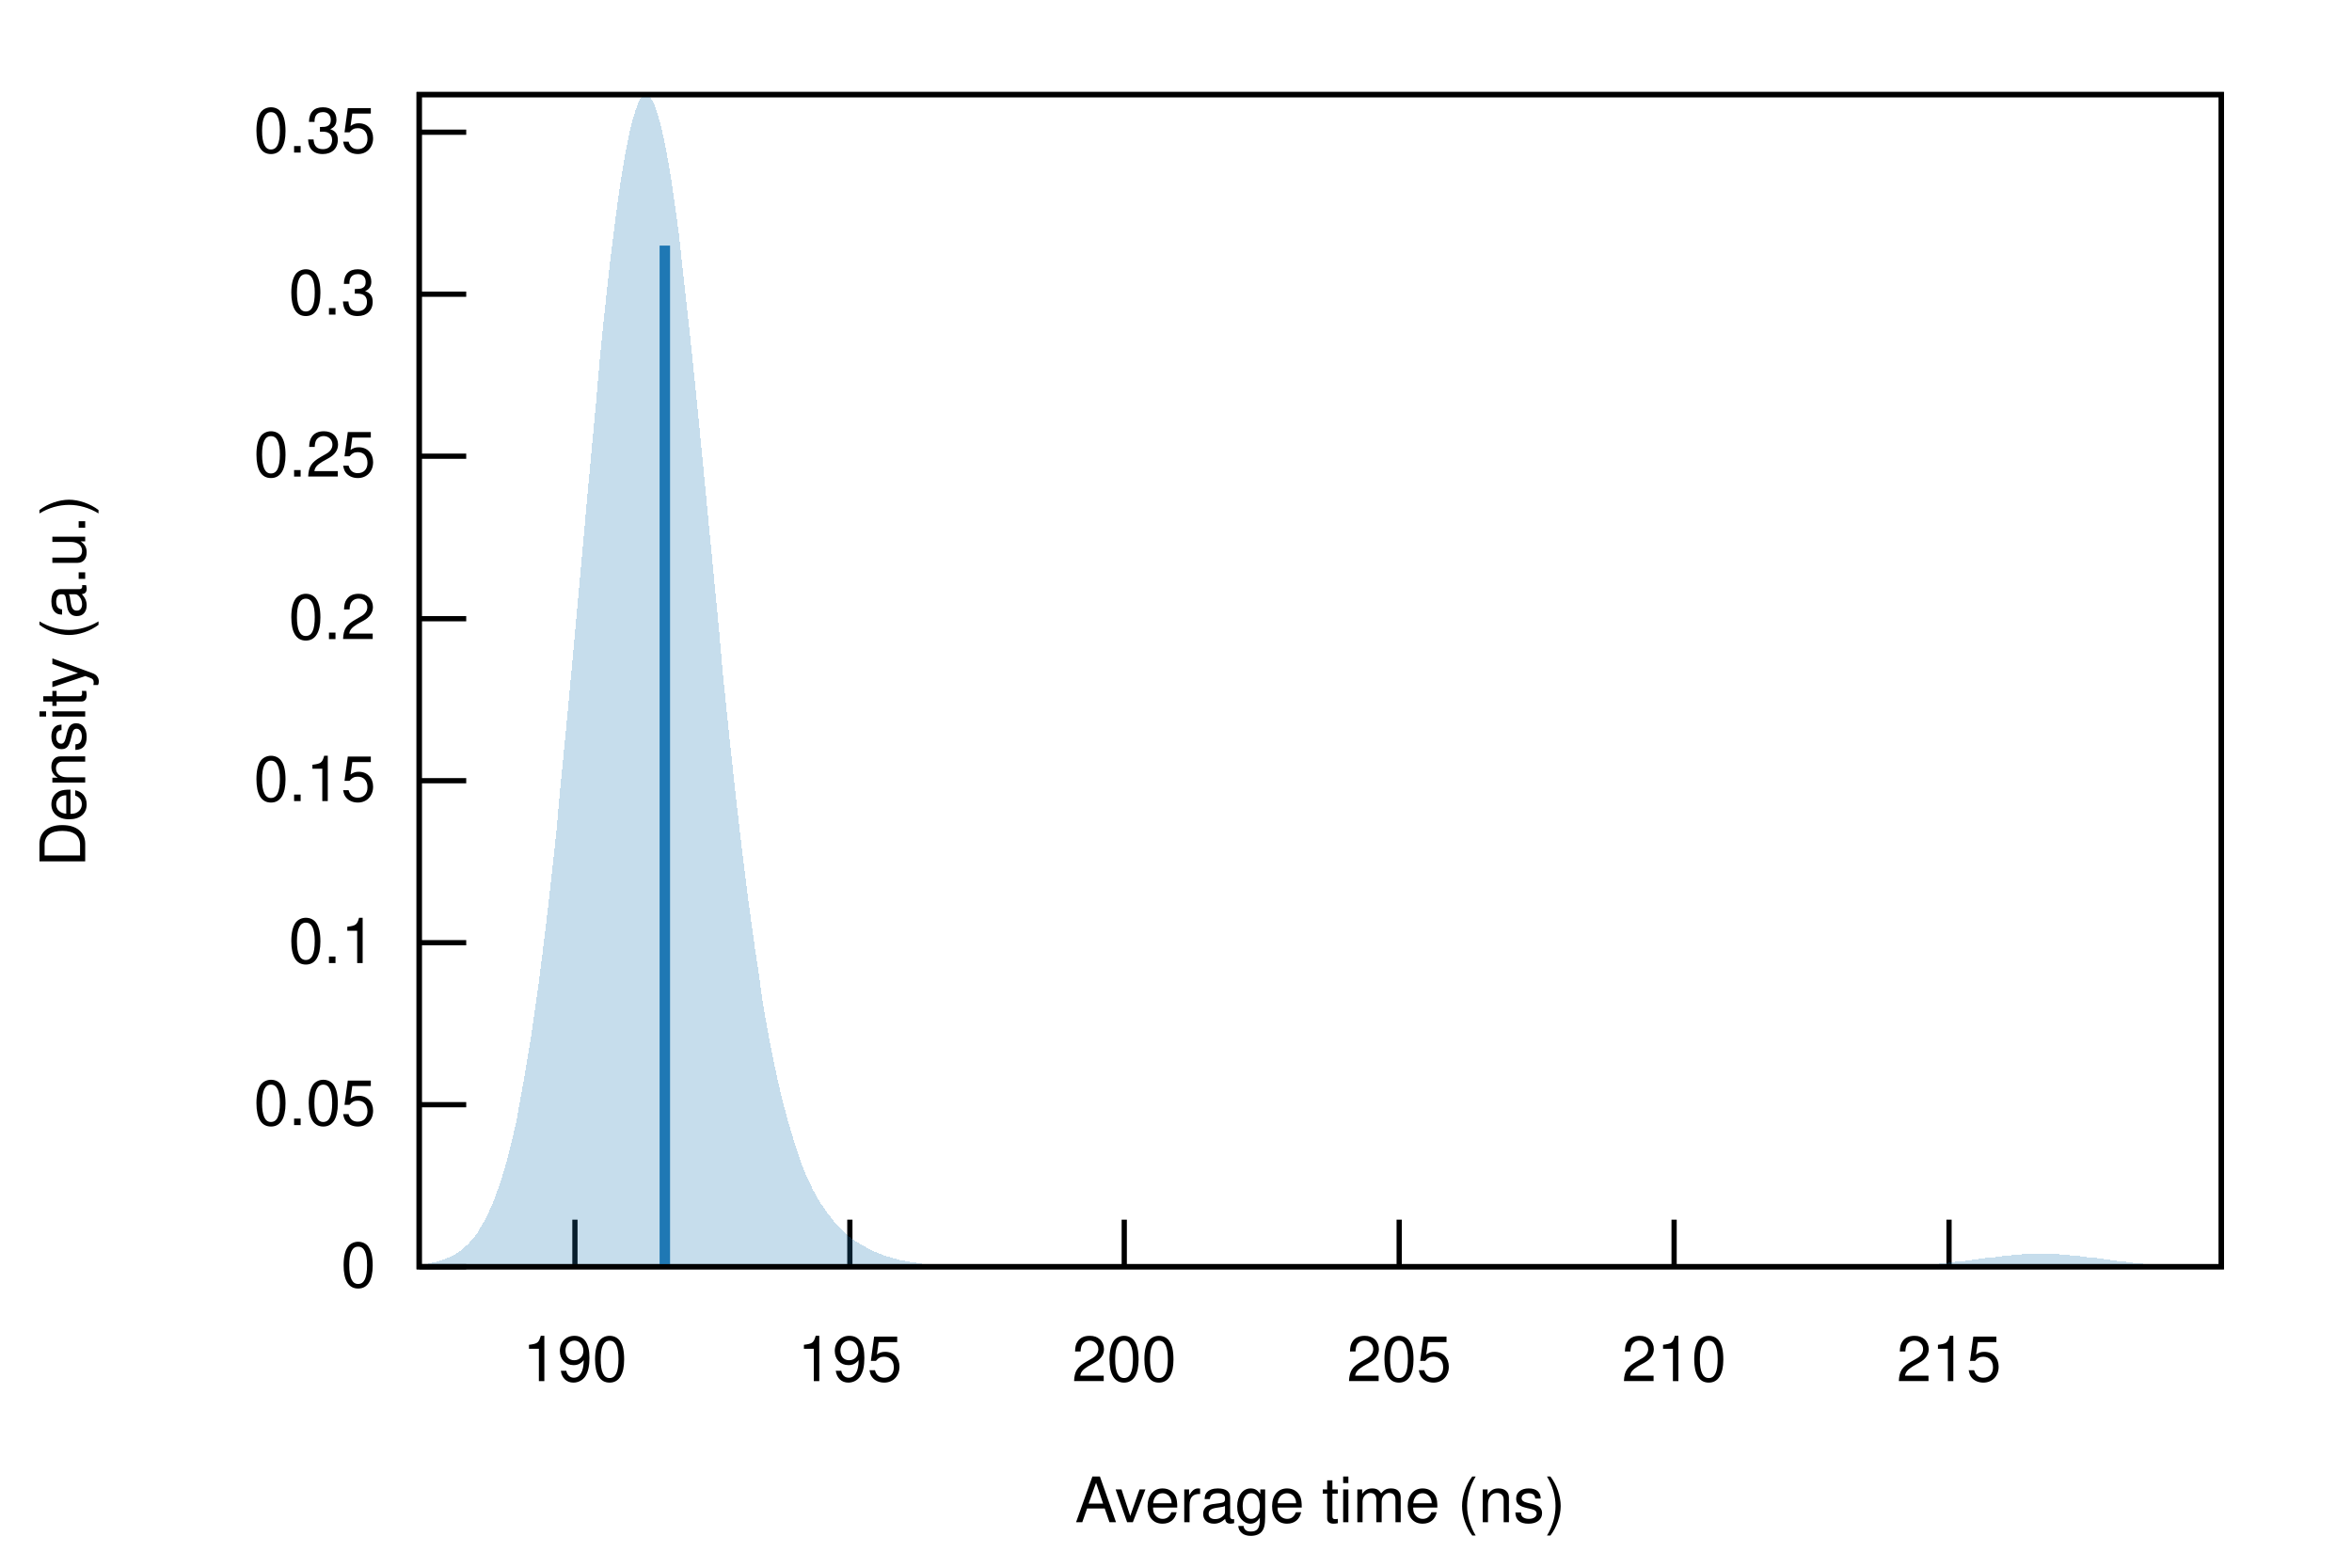
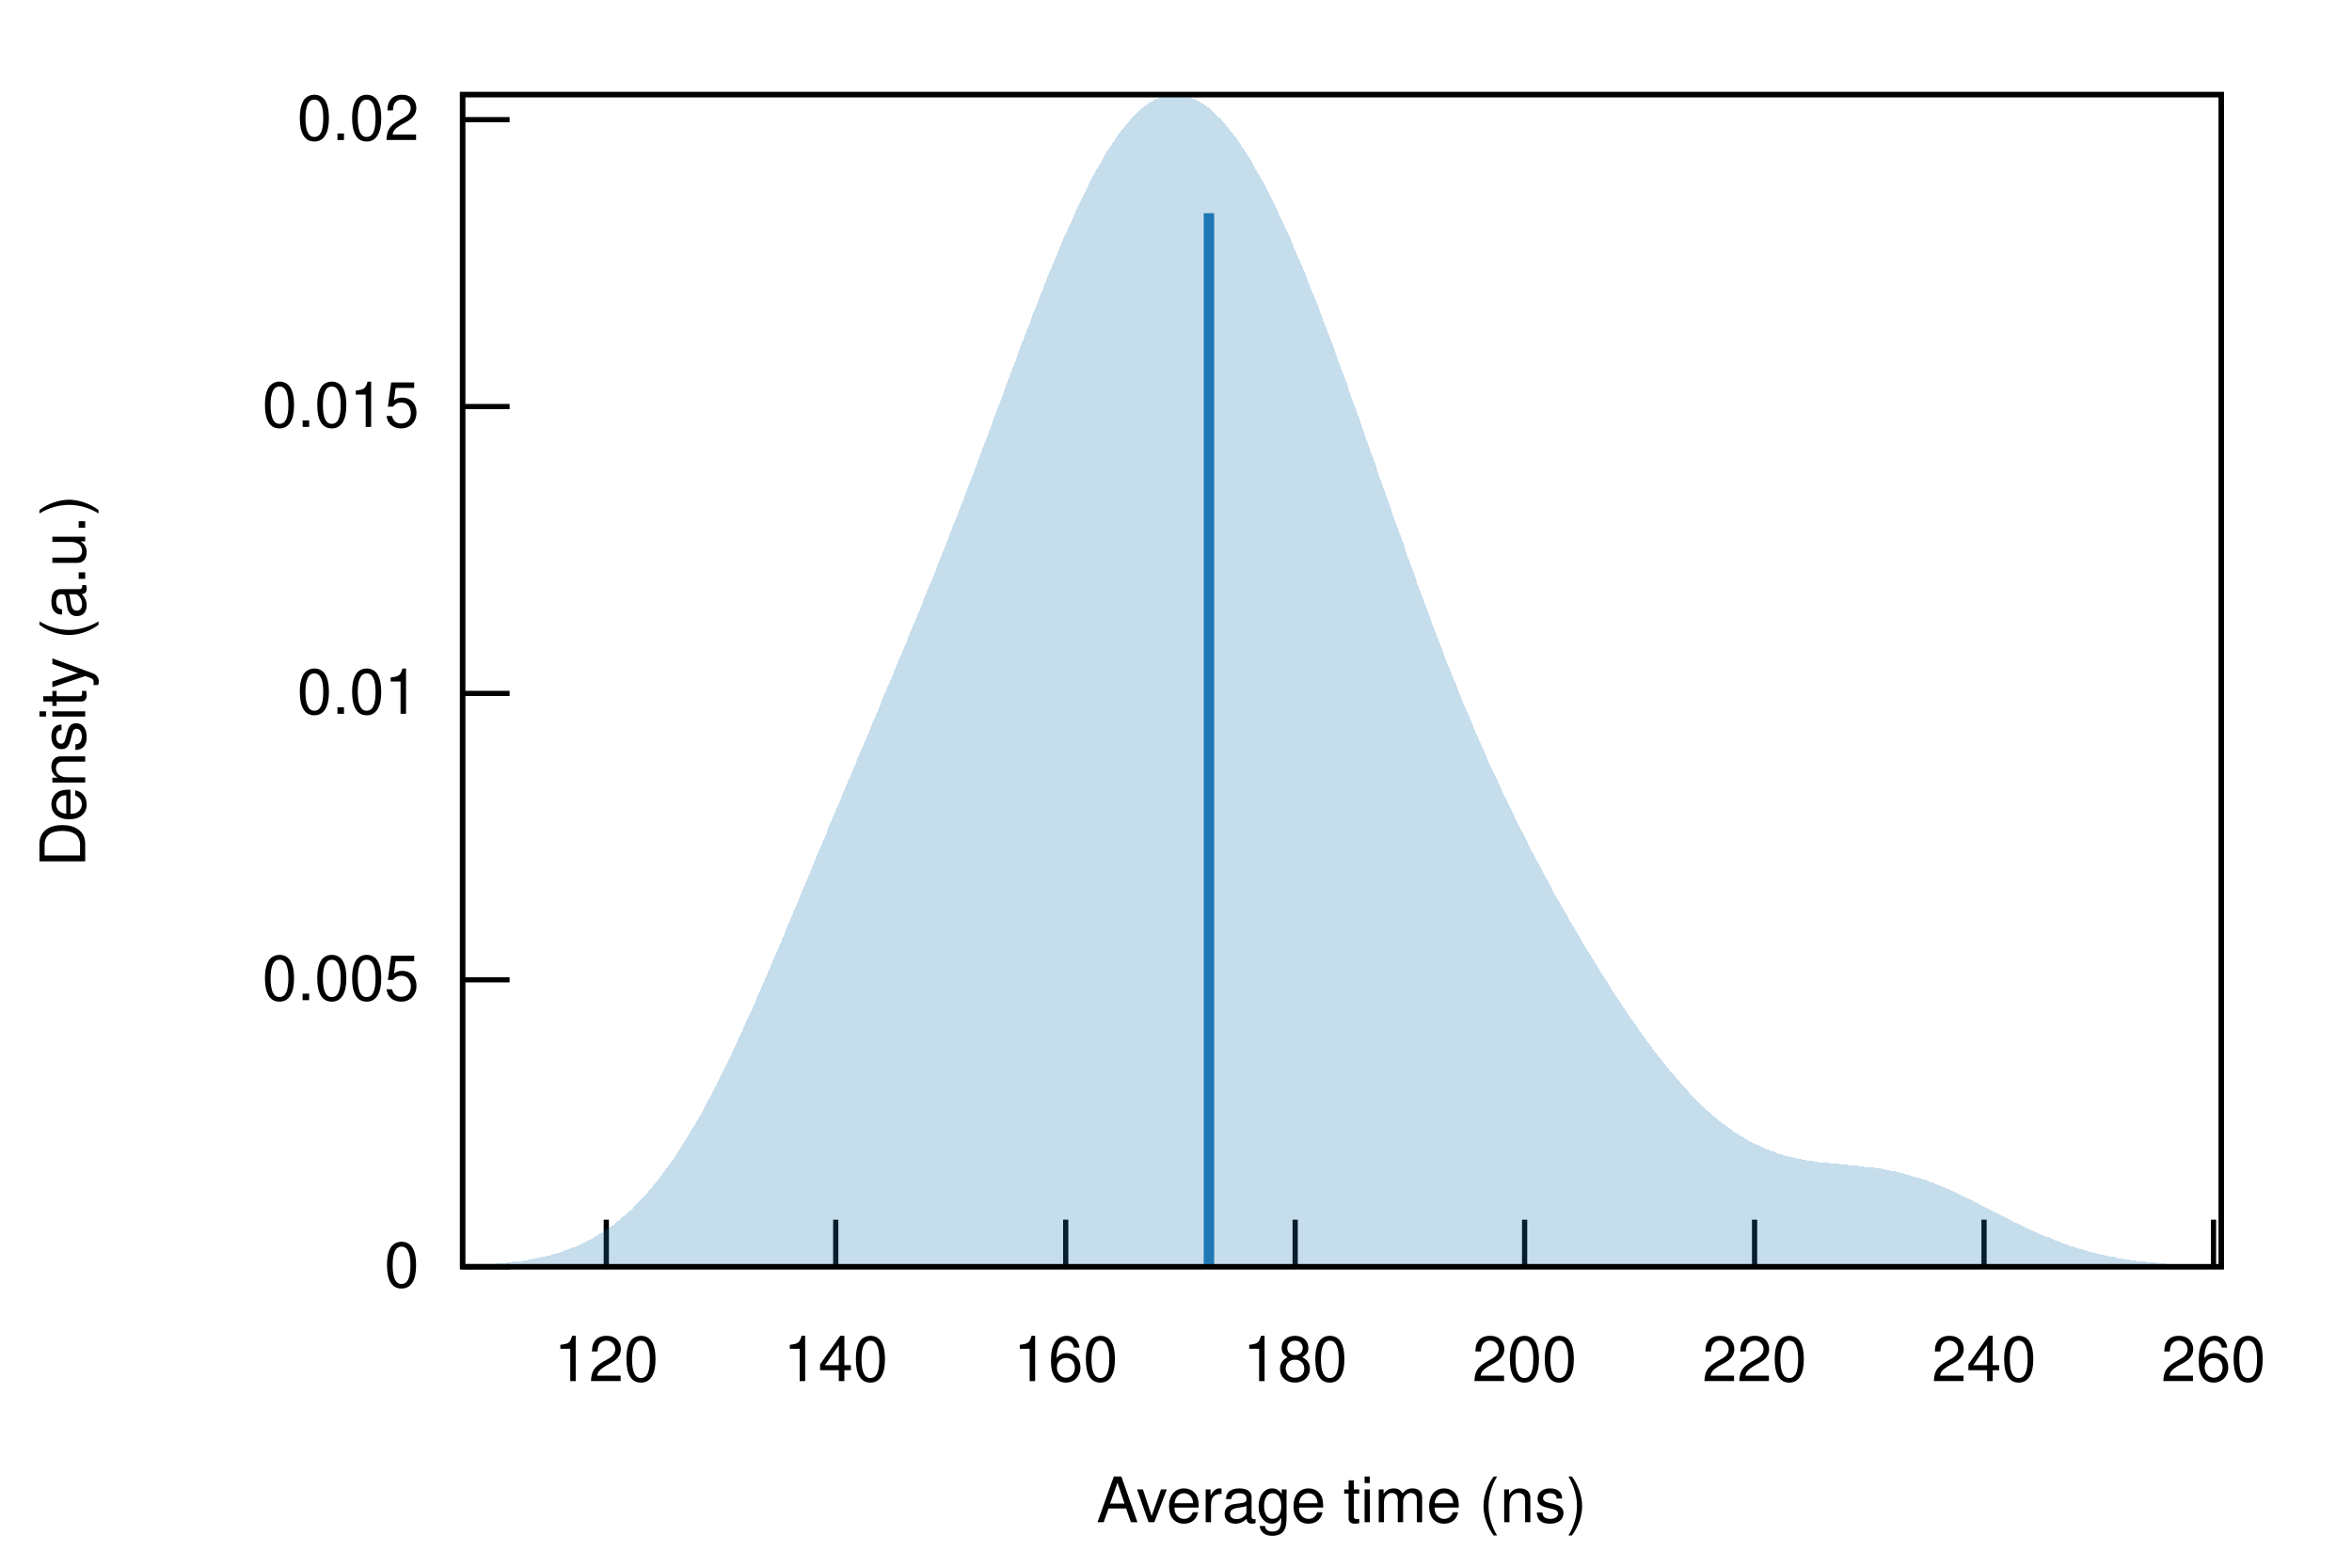
<svg xmlns="http://www.w3.org/2000/svg" xmlns:xlink="http://www.w3.org/1999/xlink" viewBox="0 0 450 300">
  <g id="gnuplot_canvas">
    <rect x="0" y="0" width="450" height="300" fill="none" />
    <defs>
      <circle id="gpDot" r="0.5" stroke-width="0.5" />
      <path id="gpPt0" stroke-width="0.222" stroke="currentColor" d="M-1,0 h2 M0,-1 v2" />
      <path id="gpPt1" stroke-width="0.222" stroke="currentColor" d="M-1,-1 L1,1 M1,-1 L-1,1" />
      <path id="gpPt2" stroke-width="0.222" stroke="currentColor" d="M-1,0 L1,0 M0,-1 L0,1 M-1,-1 L1,1 M-1,1 L1,-1" />
      <rect id="gpPt3" stroke-width="0.222" stroke="currentColor" x="-1" y="-1" width="2" height="2" />
      <rect id="gpPt4" stroke-width="0.222" stroke="currentColor" fill="currentColor" x="-1" y="-1" width="2" height="2" />
      <circle id="gpPt5" stroke-width="0.222" stroke="currentColor" cx="0" cy="0" r="1" />
      <use xlink:href="#gpPt5" id="gpPt6" fill="currentColor" stroke="none" />
      <path id="gpPt7" stroke-width="0.222" stroke="currentColor" d="M0,-1.33 L-1.33,0.67 L1.33,0.67 z" />
      <use xlink:href="#gpPt7" id="gpPt8" fill="currentColor" stroke="none" />
      <use xlink:href="#gpPt7" id="gpPt9" stroke="currentColor" transform="rotate(180)" />
      <use xlink:href="#gpPt9" id="gpPt10" fill="currentColor" stroke="none" />
      <use xlink:href="#gpPt3" id="gpPt11" stroke="currentColor" transform="rotate(45)" />
      <use xlink:href="#gpPt11" id="gpPt12" fill="currentColor" stroke="none" />
      <path id="gpPt13" stroke-width="0.222" stroke="currentColor" d="M0,1.330 L1.265,0.411 L0.782,-1.067 L-0.782,-1.076 L-1.265,0.411 z" />
      <use xlink:href="#gpPt13" id="gpPt14" fill="currentColor" stroke="none" />
      <filter id="textbox" filterUnits="objectBoundingBox" x="0" y="0" height="1" width="1">
        <feFlood flood-color="white" flood-opacity="1" result="bgnd" />
        <feComposite in="SourceGraphic" in2="bgnd" operator="atop" />
      </filter>
      <filter id="greybox" filterUnits="objectBoundingBox" x="0" y="0" height="1" width="1">
        <feFlood flood-color="lightgrey" flood-opacity="1" result="grey" />
        <feComposite in="SourceGraphic" in2="grey" operator="atop" />
      </filter>
    </defs>
    <g fill="none" color="white" stroke="currentColor" stroke-width="1.00" stroke-linecap="butt" stroke-linejoin="miter">
</g>
    <g fill="none" color="black" stroke="currentColor" stroke-width="1.00" stroke-linecap="butt" stroke-linejoin="miter">
-       <path stroke="black" d="M80.2,242.4 L89.2,242.4  " />
-       <g transform="translate(71.9,246.3)" stroke="none" fill="black" font-family="Helvetica" font-size="12.00" text-anchor="end">
+       <path stroke="black" d="M88.5,242.4 L97.5,242.4  " />
+       <g transform="translate(80.2,246.3)" stroke="none" fill="black" font-family="Helvetica" font-size="12.00" text-anchor="end">
        <text>
          <tspan font-family="Helvetica"> 0</tspan>
        </text>
      </g>
    </g>
    <g fill="none" color="black" stroke="currentColor" stroke-width="1.00" stroke-linecap="butt" stroke-linejoin="miter">
-       <path stroke="black" d="M80.2,211.4 L89.2,211.4  " />
-       <g transform="translate(71.9,215.3)" stroke="none" fill="black" font-family="Helvetica" font-size="12.00" text-anchor="end">
+       <path stroke="black" d="M88.5,187.5 L97.5,187.5  " />
+       <g transform="translate(80.2,191.4)" stroke="none" fill="black" font-family="Helvetica" font-size="12.00" text-anchor="end">
        <text>
-           <tspan font-family="Helvetica"> 0.05</tspan>
+           <tspan font-family="Helvetica"> 0.005</tspan>
        </text>
      </g>
    </g>
    <g fill="none" color="black" stroke="currentColor" stroke-width="1.00" stroke-linecap="butt" stroke-linejoin="miter">
-       <path stroke="black" d="M80.2,180.4 L89.2,180.4  " />
-       <g transform="translate(71.9,184.3)" stroke="none" fill="black" font-family="Helvetica" font-size="12.00" text-anchor="end">
+       <path stroke="black" d="M88.5,132.7 L97.5,132.7  " />
+       <g transform="translate(80.2,136.6)" stroke="none" fill="black" font-family="Helvetica" font-size="12.00" text-anchor="end">
        <text>
-           <tspan font-family="Helvetica"> 0.1</tspan>
+           <tspan font-family="Helvetica"> 0.01</tspan>
        </text>
      </g>
    </g>
    <g fill="none" color="black" stroke="currentColor" stroke-width="1.00" stroke-linecap="butt" stroke-linejoin="miter">
-       <path stroke="black" d="M80.2,149.4 L89.2,149.4  " />
-       <g transform="translate(71.9,153.3)" stroke="none" fill="black" font-family="Helvetica" font-size="12.00" text-anchor="end">
+       <path stroke="black" d="M88.5,77.8 L97.5,77.8  " />
+       <g transform="translate(80.2,81.7)" stroke="none" fill="black" font-family="Helvetica" font-size="12.00" text-anchor="end">
        <text>
-           <tspan font-family="Helvetica"> 0.15</tspan>
+           <tspan font-family="Helvetica"> 0.015</tspan>
        </text>
      </g>
    </g>
    <g fill="none" color="black" stroke="currentColor" stroke-width="1.00" stroke-linecap="butt" stroke-linejoin="miter">
-       <path stroke="black" d="M80.2,118.4 L89.2,118.4  " />
-       <g transform="translate(71.9,122.3)" stroke="none" fill="black" font-family="Helvetica" font-size="12.00" text-anchor="end">
+       <path stroke="black" d="M88.5,22.9 L97.5,22.9  " />
+       <g transform="translate(80.2,26.8)" stroke="none" fill="black" font-family="Helvetica" font-size="12.00" text-anchor="end">
        <text>
-           <tspan font-family="Helvetica"> 0.2</tspan>
+           <tspan font-family="Helvetica"> 0.02</tspan>
        </text>
      </g>
    </g>
    <g fill="none" color="black" stroke="currentColor" stroke-width="1.00" stroke-linecap="butt" stroke-linejoin="miter">
-       <path stroke="black" d="M80.2,87.3 L89.2,87.3  " />
-       <g transform="translate(71.9,91.2)" stroke="none" fill="black" font-family="Helvetica" font-size="12.00" text-anchor="end">
+       <path stroke="black" d="M116.0,242.4 L116.0,233.4  " />
+       <g transform="translate(116.0,264.3)" stroke="none" fill="black" font-family="Helvetica" font-size="12.00" text-anchor="middle">
        <text>
-           <tspan font-family="Helvetica"> 0.25</tspan>
+           <tspan font-family="Helvetica"> 120</tspan>
        </text>
      </g>
    </g>
    <g fill="none" color="black" stroke="currentColor" stroke-width="1.00" stroke-linecap="butt" stroke-linejoin="miter">
-       <path stroke="black" d="M80.2,56.3 L89.2,56.3  " />
-       <g transform="translate(71.9,60.2)" stroke="none" fill="black" font-family="Helvetica" font-size="12.00" text-anchor="end">
+       <path stroke="black" d="M159.9,242.4 L159.9,233.4  " />
+       <g transform="translate(159.9,264.3)" stroke="none" fill="black" font-family="Helvetica" font-size="12.00" text-anchor="middle">
        <text>
-           <tspan font-family="Helvetica"> 0.3</tspan>
+           <tspan font-family="Helvetica"> 140</tspan>
        </text>
      </g>
    </g>
    <g fill="none" color="black" stroke="currentColor" stroke-width="1.00" stroke-linecap="butt" stroke-linejoin="miter">
-       <path stroke="black" d="M80.2,25.3 L89.2,25.3  " />
-       <g transform="translate(71.9,29.2)" stroke="none" fill="black" font-family="Helvetica" font-size="12.00" text-anchor="end">
+       <path stroke="black" d="M203.9,242.4 L203.9,233.4  " />
+       <g transform="translate(203.9,264.3)" stroke="none" fill="black" font-family="Helvetica" font-size="12.00" text-anchor="middle">
        <text>
-           <tspan font-family="Helvetica"> 0.35</tspan>
+           <tspan font-family="Helvetica"> 160</tspan>
        </text>
      </g>
    </g>
    <g fill="none" color="black" stroke="currentColor" stroke-width="1.00" stroke-linecap="butt" stroke-linejoin="miter">
-       <path stroke="black" d="M110.0,242.4 L110.0,233.4  " />
-       <g transform="translate(110.0,264.3)" stroke="none" fill="black" font-family="Helvetica" font-size="12.00" text-anchor="middle">
+       <path stroke="black" d="M247.8,242.4 L247.8,233.4  " />
+       <g transform="translate(247.8,264.3)" stroke="none" fill="black" font-family="Helvetica" font-size="12.00" text-anchor="middle">
        <text>
-           <tspan font-family="Helvetica"> 190</tspan>
+           <tspan font-family="Helvetica"> 180</tspan>
        </text>
      </g>
    </g>
    <g fill="none" color="black" stroke="currentColor" stroke-width="1.00" stroke-linecap="butt" stroke-linejoin="miter">
-       <path stroke="black" d="M162.6,242.4 L162.6,233.4  " />
-       <g transform="translate(162.6,264.3)" stroke="none" fill="black" font-family="Helvetica" font-size="12.00" text-anchor="middle">
-         <text>
-           <tspan font-family="Helvetica"> 195</tspan>
-         </text>
-       </g>
-     </g>
-     <g fill="none" color="black" stroke="currentColor" stroke-width="1.00" stroke-linecap="butt" stroke-linejoin="miter">
-       <path stroke="black" d="M215.1,242.4 L215.1,233.4  " />
-       <g transform="translate(215.1,264.3)" stroke="none" fill="black" font-family="Helvetica" font-size="12.00" text-anchor="middle">
+       <path stroke="black" d="M291.7,242.4 L291.7,233.4  " />
+       <g transform="translate(291.7,264.3)" stroke="none" fill="black" font-family="Helvetica" font-size="12.00" text-anchor="middle">
        <text>
          <tspan font-family="Helvetica"> 200</tspan>
        </text>
      </g>
    </g>
    <g fill="none" color="black" stroke="currentColor" stroke-width="1.00" stroke-linecap="butt" stroke-linejoin="miter">
-       <path stroke="black" d="M267.7,242.4 L267.7,233.4  " />
-       <g transform="translate(267.7,264.3)" stroke="none" fill="black" font-family="Helvetica" font-size="12.00" text-anchor="middle">
+       <path stroke="black" d="M335.7,242.4 L335.7,233.4  " />
+       <g transform="translate(335.7,264.3)" stroke="none" fill="black" font-family="Helvetica" font-size="12.00" text-anchor="middle">
        <text>
-           <tspan font-family="Helvetica"> 205</tspan>
+           <tspan font-family="Helvetica"> 220</tspan>
        </text>
      </g>
    </g>
    <g fill="none" color="black" stroke="currentColor" stroke-width="1.00" stroke-linecap="butt" stroke-linejoin="miter">
-       <path stroke="black" d="M320.3,242.4 L320.3,233.4  " />
-       <g transform="translate(320.3,264.3)" stroke="none" fill="black" font-family="Helvetica" font-size="12.00" text-anchor="middle">
+       <path stroke="black" d="M379.6,242.4 L379.6,233.4  " />
+       <g transform="translate(379.6,264.3)" stroke="none" fill="black" font-family="Helvetica" font-size="12.00" text-anchor="middle">
        <text>
-           <tspan font-family="Helvetica"> 210</tspan>
+           <tspan font-family="Helvetica"> 240</tspan>
        </text>
      </g>
    </g>
    <g fill="none" color="black" stroke="currentColor" stroke-width="1.00" stroke-linecap="butt" stroke-linejoin="miter">
-       <path stroke="black" d="M372.9,242.4 L372.9,233.4  " />
-       <g transform="translate(372.9,264.3)" stroke="none" fill="black" font-family="Helvetica" font-size="12.00" text-anchor="middle">
+       <path stroke="black" d="M423.5,242.4 L423.5,233.4  " />
+       <g transform="translate(423.5,264.3)" stroke="none" fill="black" font-family="Helvetica" font-size="12.00" text-anchor="middle">
        <text>
-           <tspan font-family="Helvetica"> 215</tspan>
+           <tspan font-family="Helvetica"> 260</tspan>
        </text>
      </g>
    </g>
    <g fill="none" color="black" stroke="currentColor" stroke-width="1.00" stroke-linecap="butt" stroke-linejoin="miter">
</g>
    <g fill="none" color="black" stroke="currentColor" stroke-width="1.00" stroke-linecap="butt" stroke-linejoin="miter">
-       <path stroke="black" d="M80.2,18.1 L80.2,242.4 L425.0,242.4 L425.0,18.1 L80.2,18.1 Z  " />
+       <path stroke="black" d="M88.5,18.1 L88.5,242.4 L425.0,242.4 L425.0,18.1 L88.5,18.1 Z  " />
    </g>
    <g fill="none" color="black" stroke="currentColor" stroke-width="1.00" stroke-linecap="butt" stroke-linejoin="miter">
      <g transform="translate(16.3,130.3) rotate(270)" stroke="none" fill="black" font-family="Helvetica" font-size="12.00" text-anchor="middle">
        <text>
          <tspan font-family="Helvetica">Density (a.u.)</tspan>
        </text>
      </g>
    </g>
    <g fill="none" color="black" stroke="currentColor" stroke-width="1.00" stroke-linecap="butt" stroke-linejoin="miter">
-       <g transform="translate(252.6,291.3)" stroke="none" fill="black" font-family="Helvetica" font-size="12.00" text-anchor="middle">
+       <g transform="translate(256.7,291.3)" stroke="none" fill="black" font-family="Helvetica" font-size="12.00" text-anchor="middle">
        <text>
          <tspan font-family="Helvetica">Average time (ns)</tspan>
        </text>
      </g>
    </g>
    <g fill="none" color="black" stroke="currentColor" stroke-width="1.00" stroke-linecap="butt" stroke-linejoin="miter">
</g>
    <g id="gnuplot_plot_1">
      <g fill="none" color="black" stroke="currentColor" stroke-width="1.00" stroke-linecap="butt" stroke-linejoin="miter">
        <g stroke="none" shape-rendering="crispEdges">
-           <polygon fill="rgb( 31, 120, 180)" fill-opacity="0.25" points="80.2,242.0 80.9,242.0 81.6,241.9 82.3,241.7 83.0,241.6 83.7,241.4 84.3,241.2 85.0,241.0 85.7,240.7 86.4,240.4 87.1,240.0 87.8,239.6 88.5,239.0 89.2,238.4 89.9,237.7 90.6,236.9 91.3,236.0 91.9,234.9 92.6,233.8 93.3,232.4 94.0,230.9 94.7,229.2 95.4,227.2 96.1,225.1 96.8,222.7 97.5,220.1 98.2,217.2 98.9,214.1 99.5,210.6 100.2,206.8 100.9,202.7 101.6,198.4 102.3,193.6 103.0,188.6 103.7,183.2 104.4,177.5 105.1,171.5 105.8,165.2 106.5,158.6 107.1,151.8 107.8,144.7 108.5,137.4 109.2,129.9 109.9,122.3 110.6,114.6 111.3,106.9 112.0,99.1 112.7,91.4 113.4,83.9 114.1,76.4 114.7,69.3 115.4,62.3 116.1,55.7 116.8,49.5 117.5,43.8 118.2,38.5 118.9,33.7 119.6,29.5 120.3,26.0 121.0,23.0 121.7,20.8 122.3,19.2 123.0,18.3 123.7,18.1 124.4,18.6 125.1,19.8 125.8,21.7 126.5,24.3 127.2,27.4 127.9,31.2 128.6,35.5 129.3,40.4 130.0,45.7 130.6,51.4 131.3,57.6 132.0,64.0 132.7,70.7 133.4,77.6 134.1,84.7 134.8,91.9 135.5,99.2 136.2,106.4 136.9,113.7 137.6,120.8 138.2,127.9 138.9,134.8 139.6,141.5 140.3,148.0 141.0,154.3 141.7,160.4 142.4,166.2 143.1,171.7 143.8,176.9 144.5,181.9 145.2,186.5 145.8,190.9 146.5,195.1 147.2,198.9 147.9,202.5 148.6,205.8 149.3,208.9 150.0,211.7 150.7,214.3 151.4,216.7 152.1,219.0 152.8,221.0 153.4,222.9 154.1,224.6 154.8,226.1 155.5,227.6 156.2,228.9 156.9,230.1 157.6,231.1 158.3,232.1 159.0,233.0 159.7,233.9 160.4,234.6 161.0,235.3 161.7,236.0 162.4,236.6 163.1,237.1 163.8,237.6 164.5,238.0 165.2,238.4 165.9,238.8 166.6,239.2 167.3,239.5 168.0,239.8 168.6,240.0 169.3,240.3 170.0,240.5 170.7,240.7 171.4,240.9 172.1,241.1 172.8,241.2 173.5,241.4 174.2,241.5 174.9,241.6 175.6,241.7 176.2,241.8 176.9,241.9 177.6,241.9 178.3,242.0 179.0,242.0 179.7,242.1 180.4,242.1 181.1,242.2 181.8,242.2 182.5,242.2 183.2,242.3 183.8,242.3 184.5,242.3 185.2,242.3 185.9,242.3 186.6,242.3 187.3,242.4 188.0,242.4 188.7,242.4 189.4,242.4 190.1,242.4 190.8,242.4 191.4,242.4 192.1,242.4 192.8,242.4 193.5,242.4 194.2,242.4 194.9,242.4 195.6,242.4 196.3,242.4 197.0,242.4 197.7,242.4 198.4,242.4 199.0,242.4 199.7,242.4 200.4,242.4 201.1,242.4 201.8,242.4 202.5,242.4 203.2,242.4 203.9,242.4 204.6,242.4 205.3,242.4 206.0,242.4 206.6,242.4 207.3,242.4 208.0,242.4 208.7,242.4 209.4,242.4 210.1,242.4 210.8,242.4 211.5,242.4 212.2,242.4 212.9,242.4 213.6,242.4 214.3,242.4 214.9,242.4 215.6,242.4 216.3,242.4 217.0,242.4 217.7,242.4 218.4,242.4 219.1,242.4 219.8,242.4 220.5,242.4 221.2,242.4 221.9,242.4 222.5,242.4 223.2,242.4 223.9,242.4 224.6,242.4 225.3,242.4 226.0,242.4 226.7,242.4 227.4,242.4 228.1,242.4 228.8,242.4 229.5,242.4 230.1,242.4 230.8,242.4 231.5,242.4 232.2,242.4 232.9,242.4 233.6,242.4 234.3,242.4 235.0,242.4 235.7,242.4 236.4,242.4 237.1,242.4 237.7,242.4 238.4,242.4 239.1,242.4 239.8,242.4 240.5,242.4 241.2,242.4 241.9,242.4 242.6,242.4 243.3,242.4 244.0,242.4 244.7,242.4 245.3,242.4 246.0,242.4 246.7,242.4 247.4,242.4 248.1,242.4 248.8,242.4 249.5,242.4 250.2,242.4 250.9,242.4 251.6,242.4 252.3,242.4 252.9,242.4 253.6,242.4 254.3,242.4 255.0,242.4 255.7,242.4 256.4,242.4 257.1,242.4 257.8,242.4 258.5,242.4 259.2,242.4 259.9,242.4 260.5,242.4 261.2,242.4 261.9,242.4 262.6,242.4 263.3,242.4 264.0,242.4 264.7,242.4 265.4,242.4 266.1,242.4 266.8,242.4 267.5,242.4 268.1,242.4 268.8,242.4 269.5,242.4 270.2,242.4 270.9,242.4 271.6,242.4 272.3,242.4 273.0,242.4 273.7,242.4 274.4,242.4 275.1,242.4 275.7,242.4 276.4,242.4 277.1,242.4 277.8,242.4 278.5,242.4 279.2,242.4 279.9,242.4 280.6,242.4 281.3,242.4 282.0,242.4 282.7,242.4 283.3,242.4 284.0,242.4 284.7,242.4 285.4,242.4 286.1,242.4 286.8,242.4 287.5,242.4 288.2,242.4 288.9,242.4 289.6,242.4 290.3,242.4 290.9,242.4 291.6,242.4 292.3,242.4 293.0,242.4 293.7,242.4 294.4,242.4 295.1,242.4 295.8,242.4 296.5,242.4 297.2,242.4 297.9,242.4 298.6,242.4 299.2,242.4 299.9,242.4 300.6,242.4 301.3,242.4 302.0,242.4 302.7,242.4 303.4,242.4 304.1,242.4 304.8,242.4 305.5,242.4 306.2,242.4 306.8,242.4 307.5,242.4 308.2,242.4 308.9,242.4 309.6,242.4 310.3,242.4 311.0,242.4 311.7,242.4 312.4,242.4 313.1,242.4 313.8,242.4 314.4,242.4 315.1,242.4 315.8,242.4 316.5,242.4 317.2,242.4 317.9,242.4 318.6,242.4 319.3,242.4 320.0,242.4 320.7,242.4 321.4,242.4 322.0,242.4 322.7,242.4 323.4,242.4 324.1,242.4 324.8,242.4 325.5,242.4 326.2,242.4 326.9,242.4 327.6,242.4 328.3,242.4 329.0,242.4 329.6,242.4 330.3,242.4 331.0,242.4 331.7,242.4 332.4,242.4 333.1,242.4 333.8,242.4 334.5,242.4 335.2,242.4 335.9,242.4 336.6,242.4 337.2,242.4 337.9,242.4 338.6,242.4 339.3,242.4 340.0,242.4 340.7,242.4 341.4,242.4 342.1,242.4 342.8,242.4 343.5,242.4 344.2,242.4 344.8,242.4 345.5,242.4 346.2,242.4 346.9,242.4 347.6,242.4 348.3,242.4 349.0,242.4 349.7,242.4 350.4,242.4 351.1,242.4 351.8,242.4 352.4,242.4 353.1,242.4 353.8,242.4 354.5,242.4 355.2,242.4 355.9,242.4 356.6,242.4 357.3,242.4 358.0,242.4 358.7,242.3 359.4,242.3 360.0,242.3 360.7,242.3 361.4,242.3 362.1,242.3 362.8,242.3 363.5,242.2 364.2,242.2 364.9,242.2 365.6,242.2 366.3,242.1 367.0,242.1 367.6,242.1 368.3,242.0 369.0,242.0 369.7,241.9 370.4,241.9 371.1,241.8 371.8,241.7 372.5,241.7 373.2,241.6 373.9,241.5 374.6,241.4 375.2,241.4 375.9,241.3 376.6,241.2 377.3,241.1 378.0,241.0 378.7,240.9 379.4,240.8 380.1,240.7 380.8,240.7 381.5,240.6 382.2,240.5 382.9,240.4 383.5,240.3 384.2,240.3 384.9,240.2 385.6,240.1 386.3,240.1 387.0,240.0 387.7,240.0 388.4,240.0 389.1,239.9 389.8,239.9 390.5,239.9 391.1,239.9 391.8,239.9 392.5,240.0 393.2,240.0 393.9,240.0 394.6,240.1 395.3,240.1 396.0,240.2 396.7,240.3 397.4,240.3 398.1,240.4 398.7,240.5 399.4,240.6 400.1,240.7 400.8,240.7 401.5,240.8 402.2,240.9 402.9,241.0 403.6,241.1 404.3,241.2 405.0,241.3 405.7,241.4 406.3,241.4 407.0,241.5 407.7,241.6 408.4,241.7 409.1,241.7 409.8,241.8 410.5,241.9 411.2,241.9 411.9,242.0 412.6,242.0 413.3,242.0 413.9,242.1 414.6,242.1 415.3,242.2 416.0,242.2 416.7,242.2 417.4,242.2 418.1,242.3 418.8,242.3 419.5,242.3 420.2,242.3 420.9,242.3 421.5,242.3 422.2,242.3 422.9,242.4 423.6,242.4 424.3,242.4 425.0,242.4 425.0,242.4 424.3,242.4 423.6,242.4 422.9,242.4 422.2,242.4 421.5,242.4 420.9,242.4 420.2,242.4 419.5,242.4 418.8,242.4 418.1,242.4 417.4,242.4 416.7,242.4 416.0,242.4 415.3,242.4 414.6,242.4 413.9,242.4 413.3,242.4 412.6,242.4 411.9,242.4 411.2,242.4 410.5,242.4 409.8,242.4 409.1,242.4 408.4,242.4 407.7,242.4 407.0,242.4 406.3,242.4 405.7,242.4 405.0,242.4 404.3,242.4 403.6,242.4 402.9,242.4 402.2,242.4 401.5,242.4 400.8,242.4 400.1,242.4 399.4,242.4 398.7,242.4 398.1,242.4 397.4,242.4 396.7,242.4 396.0,242.4 395.3,242.4 394.6,242.4 393.9,242.4 393.2,242.4 392.5,242.4 391.8,242.4 391.1,242.4 390.5,242.4 389.8,242.4 389.1,242.4 388.4,242.4 387.7,242.4 387.0,242.4 386.3,242.4 385.6,242.4 384.9,242.4 384.2,242.4 383.5,242.4 382.9,242.4 382.2,242.4 381.5,242.4 380.8,242.4 380.1,242.4 379.4,242.4 378.7,242.4 378.0,242.4 377.3,242.4 376.6,242.4 375.9,242.4 375.2,242.4 374.6,242.4 373.9,242.4 373.2,242.4 372.5,242.4 371.8,242.4 371.1,242.4 370.4,242.4 369.7,242.4 369.0,242.4 368.3,242.4 367.6,242.4 367.0,242.4 366.3,242.4 365.6,242.4 364.9,242.4 364.2,242.4 363.5,242.4 362.8,242.4 362.1,242.4 361.4,242.4 360.7,242.4 360.0,242.4 359.4,242.4 358.7,242.4 358.0,242.4 357.3,242.4 356.6,242.4 355.9,242.4 355.2,242.4 354.5,242.4 353.8,242.4 353.1,242.4 352.4,242.4 351.8,242.4 351.1,242.4 350.4,242.4 349.7,242.4 349.0,242.4 348.3,242.4 347.6,242.4 346.9,242.4 346.2,242.4 345.5,242.4 344.8,242.4 344.2,242.4 343.5,242.4 342.8,242.4 342.1,242.4 341.4,242.4 340.7,242.4 340.0,242.4 339.3,242.4 338.6,242.4 337.9,242.4 337.2,242.4 336.6,242.4 335.9,242.4 335.2,242.4 334.5,242.4 333.8,242.4 333.1,242.4 332.4,242.4 331.7,242.4 331.0,242.4 330.3,242.4 329.6,242.4 329.0,242.4 328.3,242.4 327.6,242.4 326.9,242.4 326.2,242.4 325.5,242.4 324.8,242.4 324.1,242.4 323.4,242.4 322.7,242.4 322.0,242.4 321.4,242.4 320.7,242.4 320.0,242.4 319.3,242.4 318.6,242.4 317.9,242.4 317.2,242.4 316.5,242.4 315.8,242.4 315.1,242.4 314.4,242.4 313.8,242.4 313.1,242.4 312.4,242.4 311.7,242.4 311.0,242.4 310.3,242.4 309.6,242.4 308.9,242.4 308.2,242.4 307.5,242.4 306.8,242.4 306.2,242.4 305.5,242.4 304.8,242.4 304.1,242.4 303.4,242.4 302.7,242.4 302.0,242.4 301.3,242.4 300.6,242.4 299.9,242.4 299.2,242.4 298.6,242.4 297.9,242.4 297.2,242.4 296.5,242.4 295.8,242.4 295.1,242.4 294.4,242.4 293.7,242.4 293.0,242.4 292.3,242.4 291.6,242.4 290.9,242.4 290.3,242.4 289.6,242.4 288.9,242.4 288.2,242.4 287.5,242.4 286.8,242.4 286.1,242.4 285.4,242.4 284.7,242.4 284.0,242.4 283.3,242.4 282.7,242.4 282.0,242.4 281.3,242.4 280.6,242.4 279.9,242.4 279.2,242.4 278.5,242.4 277.8,242.4 277.1,242.4 276.4,242.4 275.7,242.4 275.1,242.4 274.4,242.4 273.7,242.4 273.0,242.4 272.3,242.4 271.6,242.4 270.9,242.4 270.2,242.4 269.5,242.4 268.8,242.4 268.1,242.4 267.5,242.4 266.8,242.4 266.1,242.4 265.4,242.4 264.7,242.4 264.0,242.4 263.3,242.4 262.6,242.4 261.9,242.4 261.2,242.4 260.5,242.4 259.9,242.4 259.2,242.4 258.5,242.4 257.8,242.4 257.1,242.4 256.4,242.4 255.7,242.4 255.0,242.4 254.3,242.4 253.6,242.4 252.9,242.4 252.3,242.4 251.6,242.4 250.9,242.4 250.2,242.4 249.5,242.4 248.8,242.4 248.1,242.4 247.4,242.4 246.7,242.4 246.0,242.4 245.3,242.4 244.7,242.4 244.0,242.4 243.3,242.4 242.6,242.4 241.9,242.4 241.2,242.4 240.5,242.4 239.8,242.4 239.1,242.4 238.4,242.4 237.7,242.4 237.1,242.4 236.4,242.4 235.7,242.4 235.0,242.4 234.3,242.4 233.6,242.4 232.9,242.4 232.2,242.4 231.5,242.4 230.8,242.4 230.1,242.4 229.5,242.4 228.8,242.4 228.1,242.4 227.4,242.4 226.7,242.4 226.0,242.4 225.3,242.4 224.6,242.4 223.9,242.4 223.2,242.4 222.5,242.4 221.9,242.4 221.2,242.4 220.5,242.4 219.8,242.4 219.1,242.4 218.4,242.4 217.7,242.4 217.0,242.4 216.3,242.4 215.6,242.4 214.9,242.4 214.3,242.4 213.6,242.4 212.9,242.4 212.2,242.4 211.5,242.4 210.8,242.4 210.1,242.4 209.4,242.4 208.7,242.4 208.0,242.4 207.3,242.4 206.6,242.4 206.0,242.4 205.3,242.4 204.6,242.4 203.9,242.4 203.2,242.4 202.5,242.4 201.8,242.4 201.1,242.4 200.4,242.4 199.7,242.4 199.0,242.4 198.4,242.4 197.7,242.4 197.0,242.4 196.3,242.4 195.6,242.4 194.9,242.4 194.2,242.4 193.5,242.4 192.8,242.4 192.1,242.4 191.4,242.4 190.8,242.4 190.1,242.4 189.4,242.4 188.7,242.4 188.0,242.4 187.3,242.4 186.6,242.4 185.9,242.4 185.2,242.4 184.5,242.4 183.8,242.4 183.2,242.4 182.5,242.4 181.8,242.4 181.1,242.4 180.4,242.4 179.7,242.4 179.0,242.4 178.3,242.4 177.6,242.4 176.9,242.4 176.2,242.4 175.6,242.4 174.9,242.4 174.2,242.4 173.5,242.4 172.8,242.4 172.1,242.4 171.4,242.4 170.7,242.4 170.0,242.4 169.3,242.4 168.6,242.4 168.0,242.4 167.3,242.4 166.6,242.4 165.9,242.4 165.2,242.4 164.5,242.4 163.8,242.4 163.1,242.4 162.4,242.4 161.7,242.4 161.0,242.4 160.4,242.4 159.7,242.4 159.0,242.4 158.3,242.4 157.6,242.4 156.9,242.4 156.2,242.4 155.5,242.4 154.8,242.4 154.1,242.4 153.4,242.4 152.8,242.4 152.1,242.4 151.4,242.4 150.7,242.4 150.0,242.4 149.3,242.4 148.6,242.4 147.9,242.4 147.2,242.4 146.5,242.4 145.8,242.4 145.2,242.4 144.5,242.4 143.8,242.4 143.1,242.4 142.4,242.4 141.7,242.4 141.0,242.4 140.3,242.4 139.6,242.4 138.9,242.4 138.2,242.4 137.6,242.4 136.9,242.4 136.2,242.4 135.5,242.4 134.8,242.4 134.1,242.4 133.4,242.4 132.7,242.4 132.0,242.4 131.3,242.4 130.6,242.4 130.0,242.4 129.3,242.4 128.6,242.4 127.9,242.4 127.2,242.4 126.5,242.4 125.8,242.4 125.1,242.4 124.4,242.4 123.7,242.4 123.0,242.4 122.3,242.4 121.7,242.4 121.0,242.4 120.3,242.4 119.6,242.4 118.9,242.4 118.2,242.4 117.5,242.4 116.8,242.4 116.1,242.4 115.4,242.4 114.7,242.4 114.1,242.4 113.4,242.4 112.7,242.4 112.0,242.4 111.3,242.4 110.6,242.4 109.9,242.4 109.2,242.4 108.5,242.4 107.8,242.4 107.1,242.4 106.5,242.4 105.8,242.4 105.1,242.4 104.4,242.4 103.7,242.4 103.0,242.4 102.3,242.4 101.6,242.4 100.9,242.4 100.2,242.4 99.5,242.4 98.9,242.4 98.2,242.4 97.5,242.4 96.8,242.4 96.1,242.4 95.4,242.4 94.7,242.4 94.0,242.4 93.3,242.4 92.6,242.4 91.9,242.4 91.3,242.4 90.6,242.4 89.9,242.4 89.2,242.4 88.5,242.4 87.8,242.4 87.1,242.4 86.4,242.4 85.7,242.4 85.0,242.4 84.3,242.4 83.7,242.4 83.0,242.4 82.3,242.4 81.6,242.4 80.9,242.4 80.2,242.4 " />
+           <polygon fill="rgb( 31, 120, 180)" fill-opacity="0.25" points="88.5,242.2 89.2,242.2 89.8,242.1 90.5,242.1 91.2,242.1 91.9,242.0 92.5,242.0 93.2,242.0 93.9,241.9 94.6,241.9 95.2,241.8 95.9,241.7 96.6,241.7 97.3,241.6 97.9,241.5 98.6,241.4 99.3,241.4 100.0,241.3 100.6,241.2 101.3,241.0 102.0,240.9 102.7,240.8 103.3,240.6 104.0,240.5 104.7,240.3 105.4,240.2 106.0,240.0 106.7,239.8 107.4,239.6 108.1,239.3 108.7,239.1 109.4,238.8 110.1,238.6 110.8,238.3 111.4,238.0 112.1,237.6 112.8,237.3 113.5,236.9 114.1,236.5 114.8,236.1 115.5,235.7 116.1,235.2 116.8,234.8 117.5,234.3 118.2,233.7 118.8,233.2 119.5,232.6 120.2,232.0 120.9,231.4 121.5,230.7 122.2,230.0 122.9,229.3 123.6,228.6 124.2,227.8 124.9,227.0 125.6,226.2 126.3,225.3 126.9,224.4 127.6,223.5 128.3,222.5 129.0,221.6 129.6,220.6 130.3,219.5 131.0,218.4 131.7,217.3 132.3,216.2 133.0,215.1 133.7,213.9 134.4,212.7 135.0,211.4 135.7,210.2 136.4,208.9 137.1,207.6 137.7,206.2 138.4,204.9 139.1,203.5 139.8,202.1 140.4,200.7 141.1,199.2 141.8,197.8 142.4,196.3 143.1,194.8 143.8,193.3 144.5,191.8 145.1,190.2 145.8,188.7 146.5,187.1 147.2,185.5 147.8,184.0 148.5,182.4 149.2,180.8 149.9,179.2 150.5,177.6 151.2,176.0 151.9,174.3 152.6,172.7 153.2,171.1 153.9,169.5 154.6,167.9 155.3,166.2 155.9,164.6 156.6,163.0 157.3,161.4 158.0,159.8 158.6,158.1 159.3,156.5 160.0,154.9 160.7,153.3 161.3,151.7 162.0,150.1 162.7,148.5 163.4,146.9 164.0,145.3 164.7,143.7 165.4,142.1 166.1,140.5 166.7,138.9 167.4,137.3 168.1,135.7 168.7,134.1 169.4,132.4 170.1,130.8 170.8,129.2 171.4,127.6 172.1,126.0 172.8,124.4 173.5,122.7 174.1,121.1 174.8,119.5 175.5,117.8 176.2,116.2 176.8,114.5 177.5,112.8 178.2,111.2 178.9,109.5 179.5,107.8 180.2,106.1 180.9,104.4 181.6,102.6 182.2,100.9 182.9,99.2 183.6,97.4 184.3,95.7 184.9,93.9 185.6,92.2 186.3,90.4 187.0,88.6 187.6,86.8 188.3,85.0 189.0,83.2 189.7,81.4 190.3,79.6 191.0,77.8 191.7,76.0 192.3,74.2 193.0,72.4 193.7,70.6 194.4,68.8 195.0,67.0 195.7,65.2 196.4,63.4 197.1,61.7 197.7,59.9 198.4,58.2 199.1,56.4 199.8,54.7 200.4,53.0 201.1,51.4 201.8,49.7 202.5,48.1 203.1,46.5 203.8,44.9 204.5,43.4 205.2,41.9 205.8,40.4 206.5,38.9 207.2,37.5 207.9,36.2 208.5,34.8 209.2,33.5 209.9,32.3 210.6,31.1 211.2,29.9 211.9,28.8 212.6,27.8 213.3,26.8 213.9,25.8 214.6,24.9 215.3,24.1 216.0,23.3 216.6,22.5 217.3,21.8 218.0,21.2 218.6,20.6 219.3,20.1 220.0,19.6 220.7,19.2 221.3,18.9 222.0,18.6 222.7,18.4 223.4,18.2 224.0,18.1 224.7,18.1 225.4,18.1 226.1,18.2 226.7,18.3 227.4,18.5 228.1,18.8 228.8,19.1 229.4,19.4 230.1,19.8 230.8,20.3 231.5,20.8 232.1,21.4 232.8,22.1 233.5,22.7 234.2,23.5 234.8,24.3 235.5,25.1 236.2,26.0 236.9,26.9 237.5,27.9 238.2,28.9 238.9,30.0 239.6,31.1 240.2,32.3 240.9,33.5 241.6,34.7 242.3,36.0 242.9,37.3 243.6,38.7 244.3,40.0 244.9,41.5 245.6,42.9 246.3,44.4 247.0,45.9 247.6,47.5 248.3,49.1 249.0,50.7 249.7,52.3 250.3,54.0 251.0,55.7 251.7,57.4 252.4,59.2 253.0,60.9 253.7,62.7 254.4,64.5 255.1,66.3 255.7,68.1 256.4,70.0 257.1,71.8 257.8,73.7 258.4,75.6 259.1,77.5 259.8,79.4 260.5,81.3 261.1,83.2 261.8,85.1 262.5,87.1 263.2,89.0 263.8,90.9 264.5,92.8 265.2,94.8 265.9,96.7 266.5,98.6 267.2,100.5 267.9,102.4 268.6,104.3 269.2,106.2 269.9,108.1 270.6,109.9 271.2,111.8 271.9,113.6 272.6,115.5 273.3,117.3 273.9,119.1 274.6,120.9 275.3,122.7 276.0,124.4 276.6,126.2 277.3,127.9 278.0,129.6 278.7,131.3 279.3,132.9 280.0,134.6 280.7,136.2 281.4,137.8 282.0,139.4 282.7,141.0 283.4,142.5 284.1,144.1 284.7,145.6 285.4,147.1 286.1,148.5 286.8,150.0 287.4,151.4 288.1,152.9 288.8,154.3 289.5,155.7 290.1,157.0 290.8,158.4 291.5,159.7 292.2,161.1 292.8,162.4 293.5,163.7 294.2,165.0 294.9,166.2 295.5,167.5 296.2,168.7 296.9,170.0 297.5,171.2 298.2,172.4 298.9,173.6 299.6,174.8 300.2,176.0 300.9,177.1 301.6,178.3 302.3,179.4 302.9,180.6 303.6,181.7 304.3,182.8 305.0,183.9 305.6,185.0 306.3,186.1 307.0,187.2 307.7,188.2 308.3,189.3 309.0,190.3 309.7,191.4 310.4,192.4 311.0,193.4 311.7,194.4 312.4,195.4 313.1,196.3 313.7,197.3 314.4,198.2 315.1,199.2 315.8,200.1 316.4,201.0 317.1,201.9 317.8,202.7 318.5,203.6 319.1,204.4 319.8,205.2 320.5,206.0 321.2,206.8 321.8,207.6 322.5,208.3 323.2,209.1 323.8,209.8 324.5,210.4 325.2,211.1 325.9,211.8 326.5,212.4 327.2,213.0 327.9,213.6 328.6,214.2 329.2,214.7 329.9,215.2 330.6,215.7 331.3,216.2 331.9,216.7 332.6,217.1 333.3,217.5 334.0,217.9 334.6,218.3 335.3,218.7 336.0,219.0 336.7,219.3 337.3,219.6 338.0,219.9 338.7,220.2 339.4,220.4 340.0,220.7 340.7,220.9 341.4,221.1 342.1,221.3 342.7,221.4 343.4,221.6 344.1,221.7 344.8,221.9 345.4,222.0 346.1,222.1 346.8,222.2 347.4,222.3 348.1,222.4 348.8,222.5 349.5,222.5 350.1,222.6 350.8,222.7 351.5,222.7 352.2,222.8 352.8,222.9 353.5,222.9 354.2,223.0 354.9,223.1 355.5,223.1 356.2,223.2 356.9,223.3 357.6,223.4 358.2,223.4 358.9,223.5 359.6,223.6 360.3,223.7 360.9,223.9 361.6,224.0 362.3,224.1 363.0,224.3 363.6,224.4 364.3,224.6 365.0,224.8 365.7,225.0 366.3,225.2 367.0,225.4 367.7,225.6 368.4,225.8 369.0,226.1 369.7,226.3 370.4,226.6 371.1,226.9 371.7,227.1 372.4,227.4 373.1,227.7 373.7,228.0 374.4,228.3 375.1,228.7 375.8,229.0 376.4,229.3 377.1,229.6 377.8,230.0 378.5,230.3 379.1,230.7 379.8,231.0 380.5,231.4 381.2,231.7 381.8,232.0 382.5,232.4 383.2,232.7 383.9,233.1 384.5,233.4 385.2,233.8 385.9,234.1 386.6,234.4 387.2,234.7 387.9,235.1 388.6,235.4 389.3,235.7 389.9,236.0 390.6,236.3 391.3,236.6 392.0,236.8 392.6,237.1 393.3,237.4 394.0,237.6 394.7,237.9 395.3,238.1 396.0,238.4 396.7,238.6 397.4,238.8 398.0,239.0 398.7,239.2 399.4,239.4 400.0,239.6 400.7,239.8 401.4,239.9 402.1,240.1 402.7,240.2 403.4,240.4 404.1,240.5 404.8,240.6 405.4,240.8 406.1,240.9 406.8,241.0 407.5,241.1 408.1,241.2 408.8,241.3 409.5,241.4 410.2,241.4 410.8,241.5 411.5,241.6 412.2,241.6 412.9,241.7 413.5,241.8 414.2,241.8 414.9,241.9 415.6,241.9 416.2,242.0 416.9,242.0 417.6,242.0 418.3,242.1 418.9,242.1 419.6,242.1 420.3,242.1 421.0,242.2 421.6,242.2 422.3,242.2 423.0,242.2 423.7,242.2 424.3,242.3 425.0,242.3 425.0,242.4 424.3,242.4 423.7,242.4 423.0,242.4 422.3,242.4 421.6,242.4 421.0,242.4 420.3,242.4 419.6,242.4 418.9,242.4 418.3,242.4 417.6,242.4 416.9,242.4 416.2,242.4 415.6,242.4 414.9,242.4 414.2,242.4 413.5,242.4 412.9,242.4 412.2,242.4 411.5,242.4 410.8,242.4 410.2,242.4 409.5,242.4 408.8,242.4 408.1,242.4 407.5,242.4 406.8,242.4 406.1,242.4 405.4,242.4 404.8,242.4 404.1,242.4 403.4,242.4 402.7,242.4 402.1,242.4 401.4,242.4 400.7,242.4 400.0,242.4 399.4,242.4 398.7,242.4 398.0,242.4 397.4,242.4 396.7,242.4 396.0,242.4 395.3,242.4 394.7,242.4 394.0,242.4 393.3,242.4 392.6,242.4 392.0,242.4 391.3,242.4 390.6,242.4 389.9,242.4 389.3,242.4 388.6,242.4 387.9,242.4 387.2,242.4 386.6,242.4 385.9,242.4 385.2,242.4 384.5,242.4 383.9,242.4 383.2,242.4 382.5,242.4 381.8,242.4 381.2,242.4 380.5,242.4 379.8,242.4 379.1,242.4 378.5,242.4 377.8,242.4 377.1,242.4 376.4,242.4 375.8,242.4 375.1,242.4 374.4,242.4 373.7,242.4 373.1,242.4 372.4,242.4 371.7,242.4 371.1,242.4 370.4,242.4 369.7,242.4 369.0,242.4 368.4,242.4 367.7,242.4 367.0,242.4 366.3,242.4 365.7,242.4 365.0,242.4 364.3,242.4 363.6,242.4 363.0,242.4 362.3,242.4 361.6,242.4 360.9,242.4 360.3,242.4 359.6,242.4 358.9,242.4 358.2,242.4 357.6,242.4 356.9,242.4 356.2,242.4 355.5,242.4 354.9,242.4 354.2,242.4 353.5,242.4 352.8,242.4 352.2,242.4 351.5,242.4 350.8,242.4 350.1,242.4 349.5,242.4 348.8,242.4 348.1,242.4 347.4,242.4 346.8,242.4 346.1,242.4 345.4,242.4 344.8,242.4 344.1,242.4 343.4,242.4 342.7,242.4 342.1,242.4 341.4,242.4 340.7,242.4 340.0,242.4 339.4,242.4 338.7,242.4 338.0,242.4 337.3,242.4 336.7,242.4 336.0,242.4 335.3,242.4 334.6,242.4 334.0,242.4 333.3,242.4 332.6,242.4 331.9,242.4 331.3,242.4 330.6,242.4 329.9,242.4 329.2,242.4 328.6,242.4 327.9,242.4 327.2,242.4 326.5,242.4 325.9,242.4 325.2,242.4 324.5,242.4 323.8,242.4 323.2,242.4 322.5,242.4 321.8,242.4 321.2,242.4 320.5,242.4 319.8,242.4 319.1,242.4 318.5,242.4 317.8,242.4 317.1,242.4 316.4,242.4 315.8,242.4 315.1,242.4 314.4,242.4 313.7,242.4 313.1,242.4 312.4,242.4 311.7,242.4 311.0,242.4 310.4,242.4 309.7,242.4 309.0,242.4 308.3,242.4 307.7,242.4 307.0,242.4 306.3,242.4 305.6,242.4 305.0,242.4 304.3,242.4 303.6,242.4 302.9,242.4 302.3,242.4 301.6,242.4 300.9,242.4 300.2,242.4 299.6,242.4 298.9,242.4 298.2,242.4 297.5,242.4 296.9,242.4 296.2,242.4 295.5,242.4 294.9,242.4 294.2,242.4 293.5,242.4 292.8,242.4 292.2,242.4 291.5,242.4 290.8,242.4 290.1,242.4 289.5,242.4 288.8,242.4 288.1,242.4 287.4,242.4 286.8,242.4 286.1,242.4 285.4,242.4 284.7,242.4 284.1,242.4 283.4,242.4 282.7,242.4 282.0,242.4 281.4,242.4 280.7,242.4 280.0,242.4 279.3,242.4 278.7,242.4 278.0,242.4 277.3,242.4 276.6,242.4 276.0,242.4 275.3,242.4 274.6,242.4 273.9,242.4 273.3,242.4 272.6,242.4 271.9,242.4 271.2,242.4 270.6,242.4 269.9,242.4 269.2,242.4 268.6,242.4 267.9,242.4 267.2,242.4 266.5,242.4 265.9,242.4 265.2,242.4 264.5,242.4 263.8,242.4 263.2,242.4 262.5,242.4 261.8,242.4 261.1,242.4 260.5,242.4 259.8,242.4 259.1,242.4 258.4,242.4 257.8,242.4 257.1,242.4 256.4,242.4 255.7,242.4 255.1,242.4 254.4,242.4 253.7,242.4 253.0,242.4 252.4,242.4 251.7,242.4 251.0,242.4 250.3,242.4 249.7,242.4 249.0,242.4 248.3,242.4 247.6,242.4 247.0,242.4 246.3,242.4 245.6,242.4 244.9,242.4 244.3,242.4 243.6,242.4 242.9,242.4 242.3,242.4 241.6,242.4 240.9,242.4 240.2,242.4 239.6,242.4 238.9,242.4 238.2,242.4 237.5,242.4 236.9,242.4 236.2,242.4 235.5,242.4 234.8,242.4 234.2,242.4 233.5,242.4 232.8,242.4 232.1,242.4 231.5,242.4 230.8,242.4 230.1,242.4 229.4,242.4 228.8,242.4 228.1,242.4 227.4,242.4 226.7,242.4 226.1,242.4 225.4,242.4 224.7,242.4 224.0,242.4 223.4,242.4 222.7,242.4 222.0,242.4 221.3,242.4 220.7,242.4 220.0,242.4 219.3,242.4 218.6,242.4 218.0,242.4 217.3,242.4 216.6,242.4 216.0,242.4 215.3,242.4 214.6,242.4 213.9,242.4 213.3,242.4 212.6,242.4 211.9,242.4 211.2,242.4 210.6,242.4 209.9,242.4 209.2,242.4 208.5,242.4 207.9,242.4 207.2,242.4 206.5,242.4 205.8,242.4 205.2,242.4 204.5,242.4 203.8,242.4 203.1,242.4 202.5,242.4 201.8,242.4 201.1,242.4 200.4,242.4 199.8,242.4 199.1,242.4 198.4,242.4 197.7,242.4 197.1,242.4 196.4,242.4 195.7,242.4 195.0,242.4 194.4,242.4 193.7,242.4 193.0,242.4 192.3,242.4 191.7,242.4 191.0,242.4 190.3,242.4 189.7,242.4 189.0,242.4 188.3,242.4 187.6,242.4 187.0,242.4 186.3,242.4 185.6,242.4 184.9,242.4 184.3,242.4 183.6,242.4 182.9,242.4 182.2,242.4 181.6,242.4 180.9,242.4 180.2,242.4 179.5,242.4 178.9,242.4 178.2,242.4 177.5,242.4 176.8,242.4 176.2,242.4 175.5,242.4 174.8,242.4 174.1,242.4 173.5,242.4 172.8,242.4 172.1,242.4 171.4,242.4 170.8,242.4 170.1,242.4 169.4,242.4 168.7,242.4 168.1,242.4 167.4,242.4 166.7,242.4 166.1,242.4 165.4,242.4 164.7,242.4 164.0,242.4 163.4,242.4 162.7,242.4 162.0,242.4 161.3,242.4 160.7,242.4 160.0,242.4 159.3,242.4 158.6,242.4 158.0,242.4 157.3,242.4 156.6,242.4 155.9,242.4 155.3,242.4 154.6,242.4 153.9,242.4 153.2,242.4 152.6,242.4 151.9,242.4 151.2,242.4 150.5,242.4 149.9,242.4 149.2,242.4 148.5,242.4 147.8,242.4 147.2,242.4 146.5,242.4 145.8,242.4 145.1,242.4 144.5,242.4 143.8,242.4 143.1,242.4 142.4,242.4 141.8,242.4 141.1,242.4 140.4,242.4 139.8,242.4 139.1,242.4 138.4,242.4 137.7,242.4 137.1,242.4 136.4,242.4 135.7,242.4 135.0,242.4 134.4,242.4 133.7,242.4 133.0,242.4 132.3,242.4 131.7,242.4 131.0,242.4 130.3,242.4 129.6,242.4 129.0,242.4 128.3,242.4 127.6,242.4 126.9,242.4 126.3,242.4 125.6,242.4 124.9,242.4 124.2,242.4 123.6,242.4 122.9,242.4 122.2,242.4 121.5,242.4 120.9,242.4 120.2,242.4 119.5,242.4 118.8,242.4 118.2,242.4 117.5,242.4 116.8,242.4 116.1,242.4 115.5,242.4 114.8,242.4 114.1,242.4 113.5,242.4 112.8,242.4 112.1,242.4 111.4,242.4 110.8,242.4 110.1,242.4 109.4,242.4 108.7,242.4 108.1,242.4 107.4,242.4 106.7,242.4 106.0,242.4 105.4,242.4 104.7,242.4 104.0,242.4 103.3,242.4 102.7,242.4 102.0,242.4 101.3,242.4 100.6,242.4 100.0,242.4 99.3,242.4 98.6,242.4 97.9,242.4 97.3,242.4 96.6,242.4 95.9,242.4 95.2,242.4 94.6,242.4 93.9,242.4 93.2,242.4 92.5,242.4 91.9,242.4 91.2,242.4 90.5,242.4 89.8,242.4 89.2,242.4 88.5,242.4 " />
        </g>
      </g>
    </g>
    <g id="gnuplot_plot_2">
      <g fill="none" color="white" stroke="rgb( 31, 120, 180)" stroke-width="2.00" stroke-linecap="butt" stroke-linejoin="miter">
</g>
      <g fill="none" color="black" stroke="currentColor" stroke-width="2.00" stroke-linecap="butt" stroke-linejoin="miter">
-         <path stroke="rgb( 31, 120, 180)" d="M127.2,242.4 L127.2,47.0  " />
+         <path stroke="rgb( 31, 120, 180)" d="M231.3,242.4 L231.3,40.8  " />
      </g>
    </g>
    <g fill="none" color="black" stroke="currentColor" stroke-width="2.00" stroke-linecap="butt" stroke-linejoin="miter">
</g>
    <g fill="none" color="black" stroke="black" stroke-width="1.00" stroke-linecap="butt" stroke-linejoin="miter">
</g>
    <g fill="none" color="black" stroke="currentColor" stroke-width="1.00" stroke-linecap="butt" stroke-linejoin="miter">
-       <path stroke="black" d="M80.2,18.1 L80.2,242.4 L425.0,242.4 L425.0,18.1 L80.2,18.1 Z  " />
+       <path stroke="black" d="M88.5,18.1 L88.5,242.4 L425.0,242.4 L425.0,18.1 L88.5,18.1 Z  " />
    </g>
    <g fill="none" color="black" stroke="currentColor" stroke-width="1.00" stroke-linecap="butt" stroke-linejoin="miter">
</g>
  </g>
</svg>
